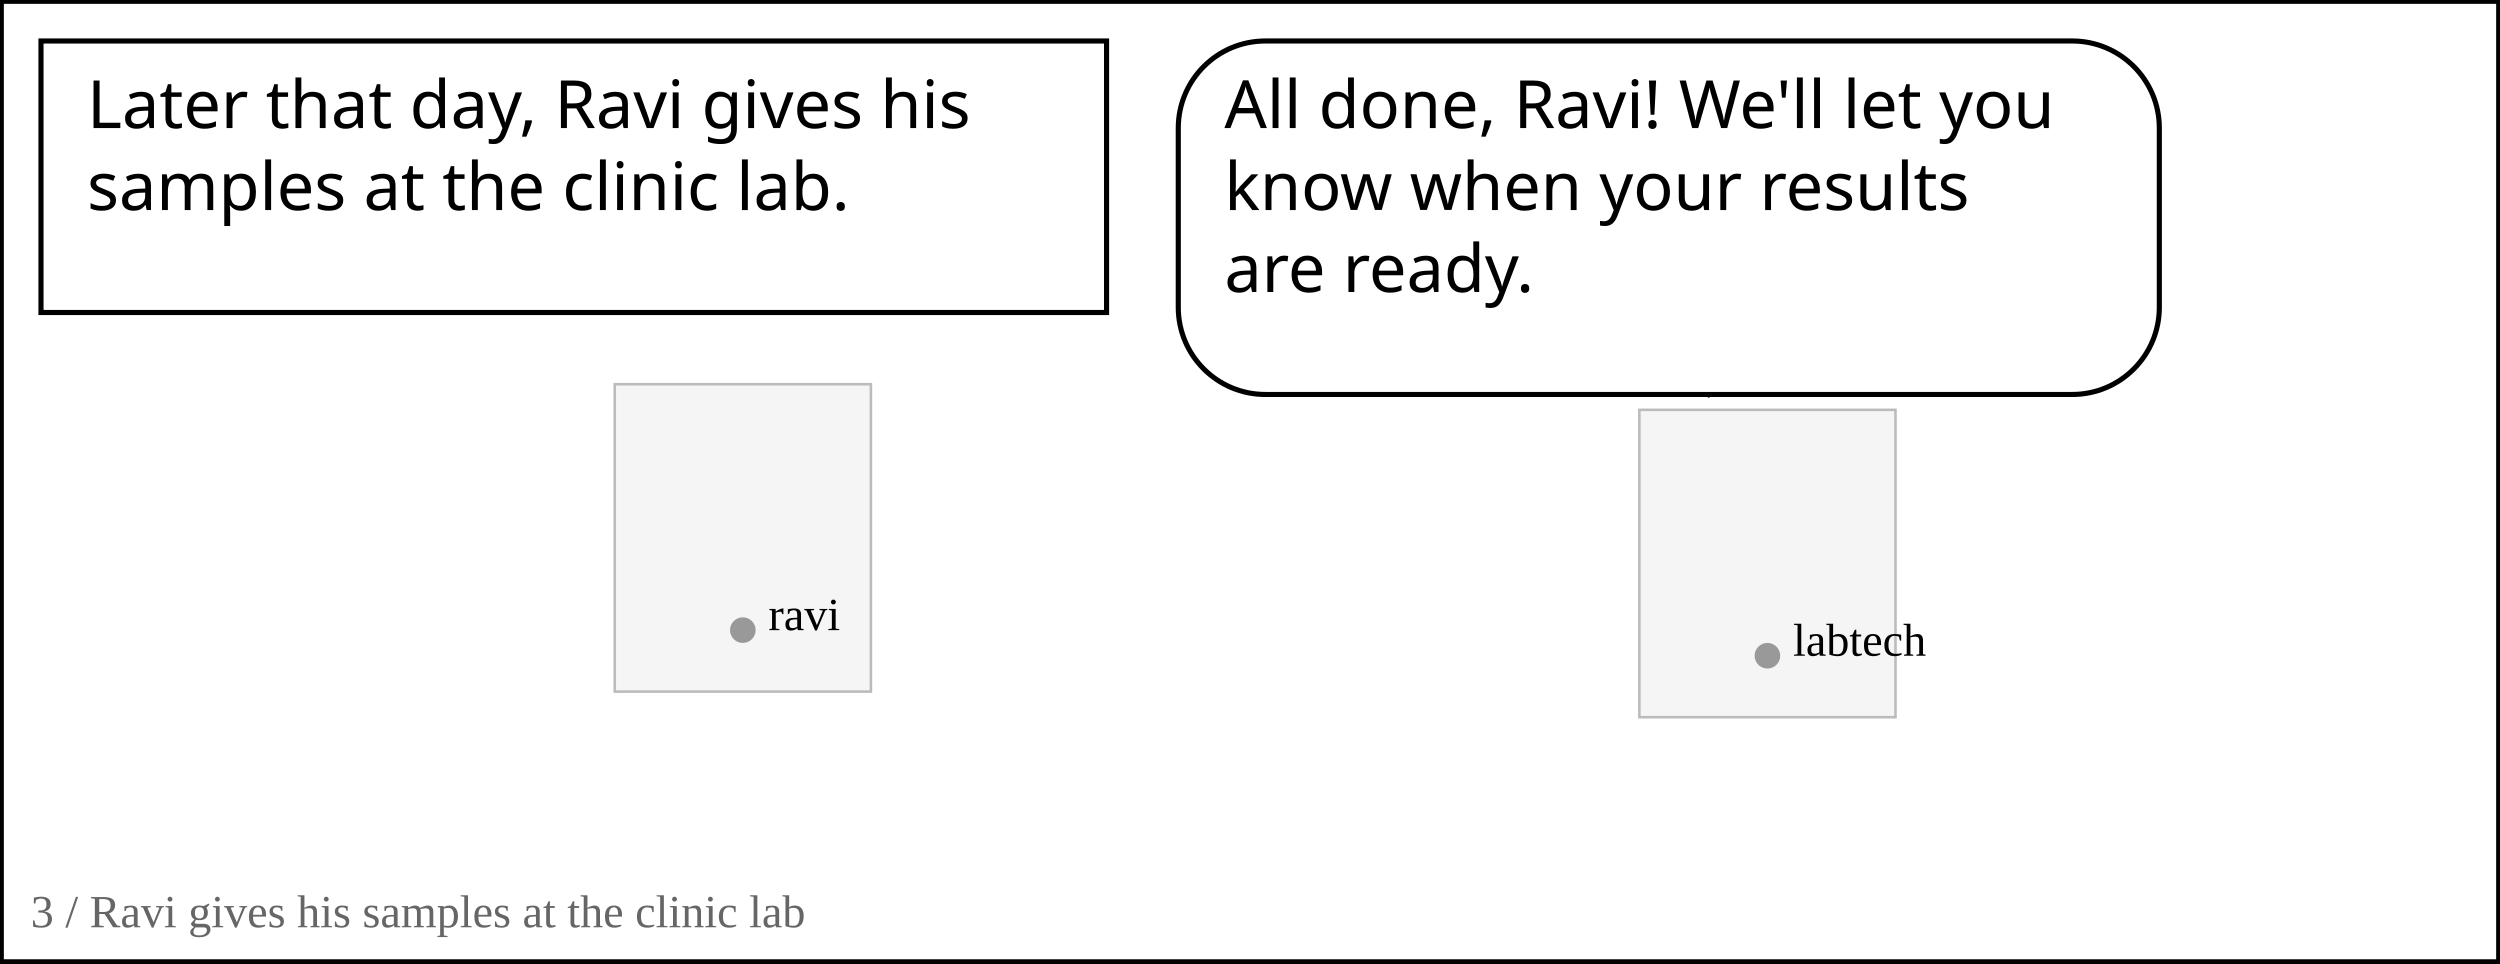
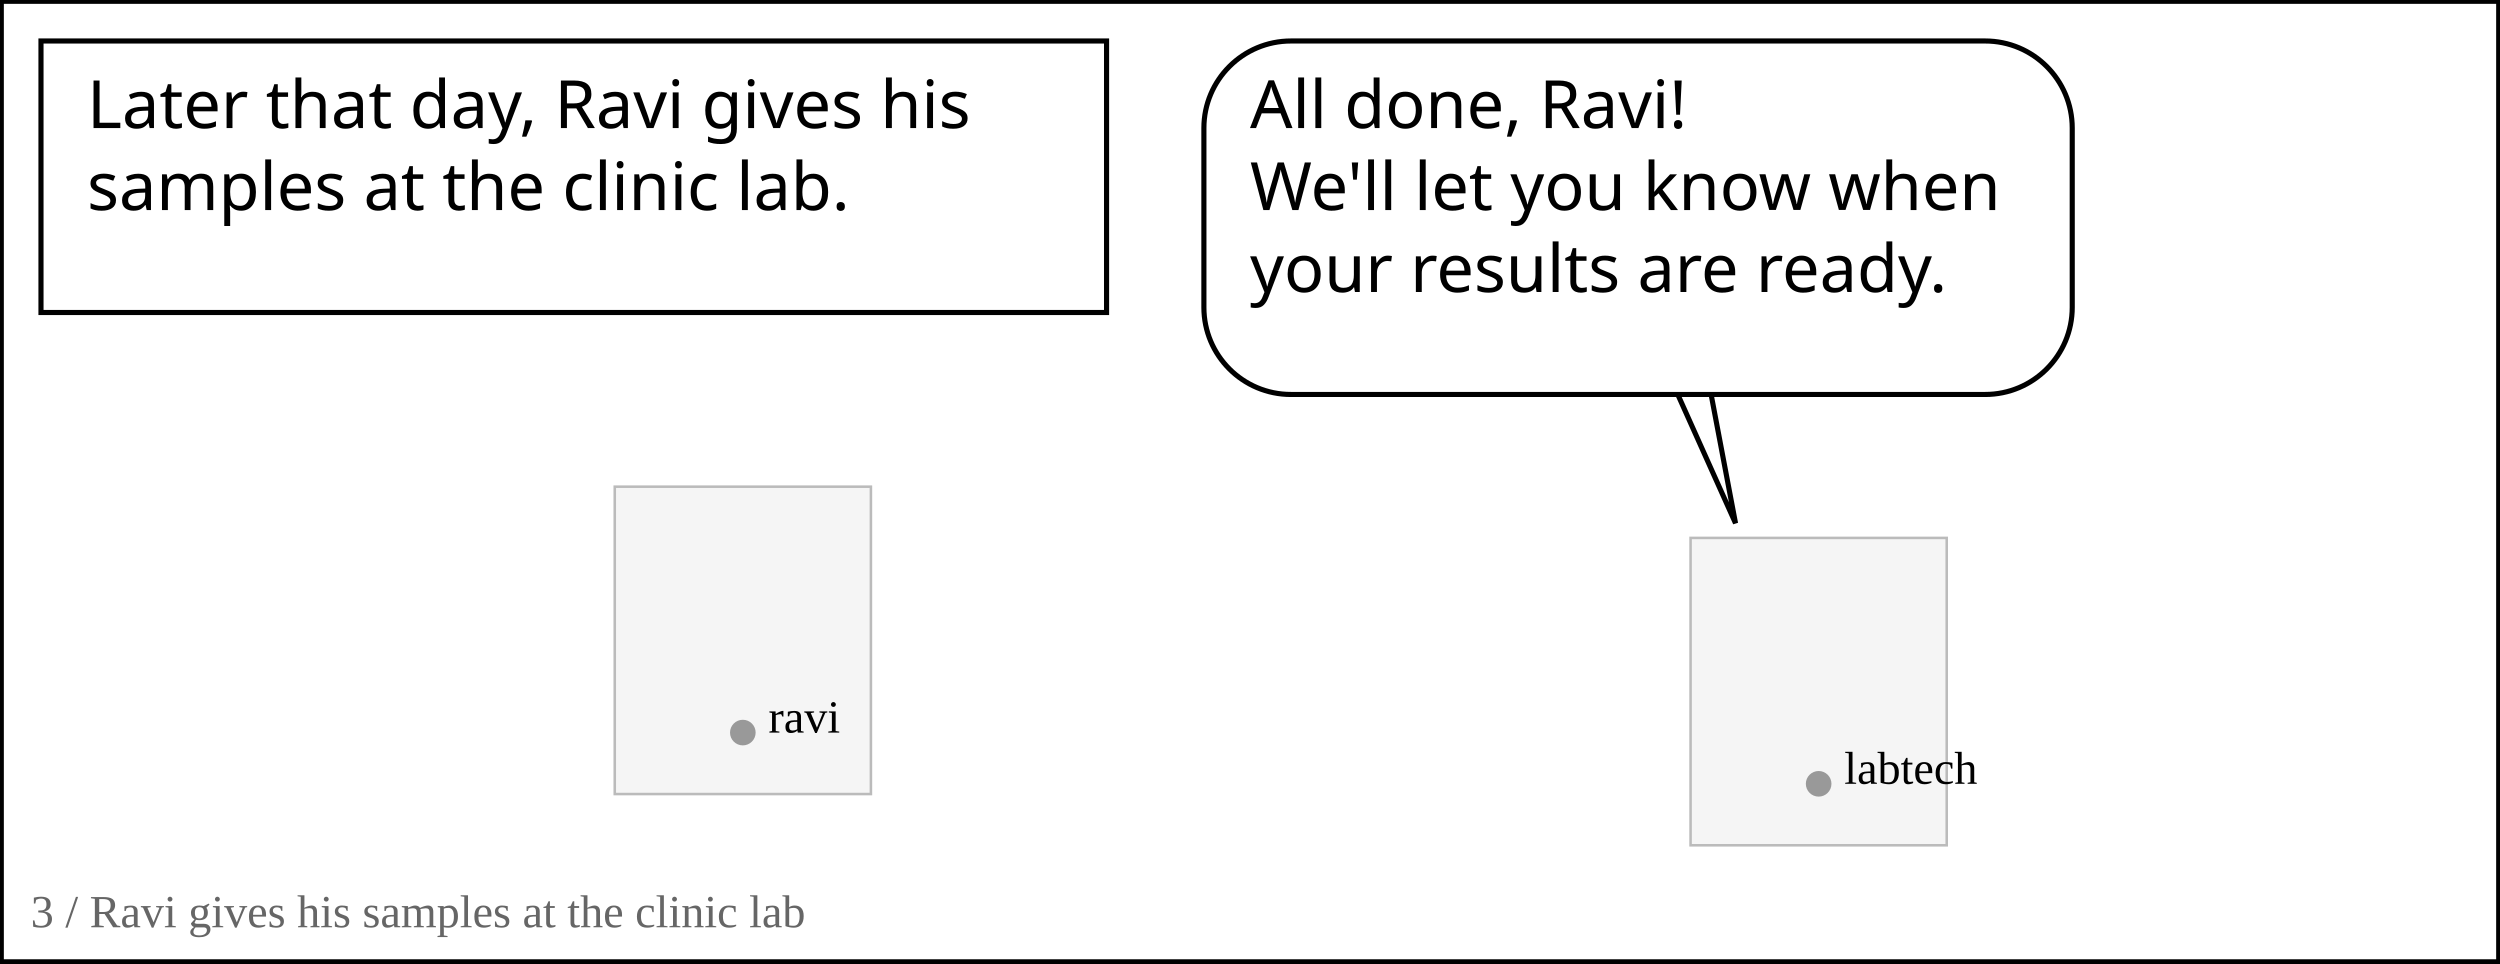
<svg xmlns="http://www.w3.org/2000/svg" width="976" height="376" viewBox="24 452 976 376">
  <rect width="1024" height="1536" fill="white" />
-   <rect x="264" y="602" width="100" height="120" fill="#f5f5f5" stroke="#bbb" />
-   <circle cx="314" cy="698" r="5" fill="#999" />
-   <text x="324" y="698" font-size="18">ravi</text>
-   <rect x="664" y="612" width="100" height="120" fill="#f5f5f5" stroke="#bbb" />
-   <circle cx="714" cy="708" r="5" fill="#999" />
-   <text x="724" y="708" font-size="18">labtech</text>
+   <rect x="264" y="642" width="100" height="120" fill="#f5f5f5" stroke="#bbb" />
+   <circle cx="314" cy="738" r="5" fill="#999" />
+   <text x="324" y="738" font-size="18">ravi</text>
+   <rect x="684" y="662" width="100" height="120" fill="#f5f5f5" stroke="#bbb" />
+   <circle cx="734" cy="758" r="5" fill="#999" />
+   <text x="744" y="758" font-size="18">labtech</text>
  <rect x="24" y="452" width="976" height="376" fill="none" stroke="black" stroke-width="3" />
  <rect x="40" y="468" width="416" height="106" rx="34" fill="white" stroke="white" stroke-width="6" />
-   <rect x="484" y="468" width="383" height="138" rx="34" fill="white" stroke="white" stroke-width="6" />
-   <path d="M 683.156 602.098 L 691.068 606.147 L 697.156 602.098 Z" fill="white" stroke="white" stroke-width="6" stroke-linejoin="round" />
+   <rect x="494" y="468" width="339" height="138" rx="34" fill="white" stroke="white" stroke-width="6" />
+   <path d="M 677.296 602.189 L 701.552 656.284 L 691.296 602.189 Z" fill="white" stroke="white" stroke-width="6" stroke-linejoin="round" />
  <rect x="40" y="468" width="416" height="106" fill="white" stroke="black" stroke-width="2" />
  <text x="58" y="502" font-family="Meiryo,MS Gothic,sans-serif" font-size="26" fill="black">Later that day, Ravi gives his </text>
  <text x="58" y="534" font-family="Meiryo,MS Gothic,sans-serif" font-size="26" fill="black">samples at the clinic lab.</text>
-   <path data-speaker="labtech" d="M 683.156 602.098 L 691.068 606.147 L 697.156 602.098" fill="white" stroke="black" stroke-width="2" />
-   <rect x="484" y="468" width="383" height="138" rx="34" fill="white" stroke="black" stroke-width="2" />
-   <text x="502" y="502" font-family="Meiryo,MS Gothic,sans-serif" font-size="26" fill="black">All done, Ravi! We'll let you </text>
-   <text x="502" y="534" font-family="Meiryo,MS Gothic,sans-serif" font-size="26" fill="black">know when your results </text>
-   <text x="502" y="566" font-family="Meiryo,MS Gothic,sans-serif" font-size="26" fill="black">are ready.</text>
+   <path data-speaker="labtech" d="M 677.296 602.189 L 701.552 656.284 L 691.296 602.189" fill="white" stroke="black" stroke-width="2" />
+   <rect x="494" y="468" width="339" height="138" rx="34" fill="white" stroke="black" stroke-width="2" />
+   <text x="512" y="502" font-family="Meiryo,MS Gothic,sans-serif" font-size="26" fill="black">All done, Ravi! </text>
+   <text x="512" y="534" font-family="Meiryo,MS Gothic,sans-serif" font-size="26" fill="black">We'll let you know when </text>
+   <text x="512" y="566" font-family="Meiryo,MS Gothic,sans-serif" font-size="26" fill="black">your results are ready.</text>
  <text x="36" y="814" font-size="18" fill="#666">3 / Ravi gives his samples at the clinic lab</text>
  <text x="512" y="1500" text-anchor="middle" font-family="sans-serif" font-size="20">8</text>
</svg>
